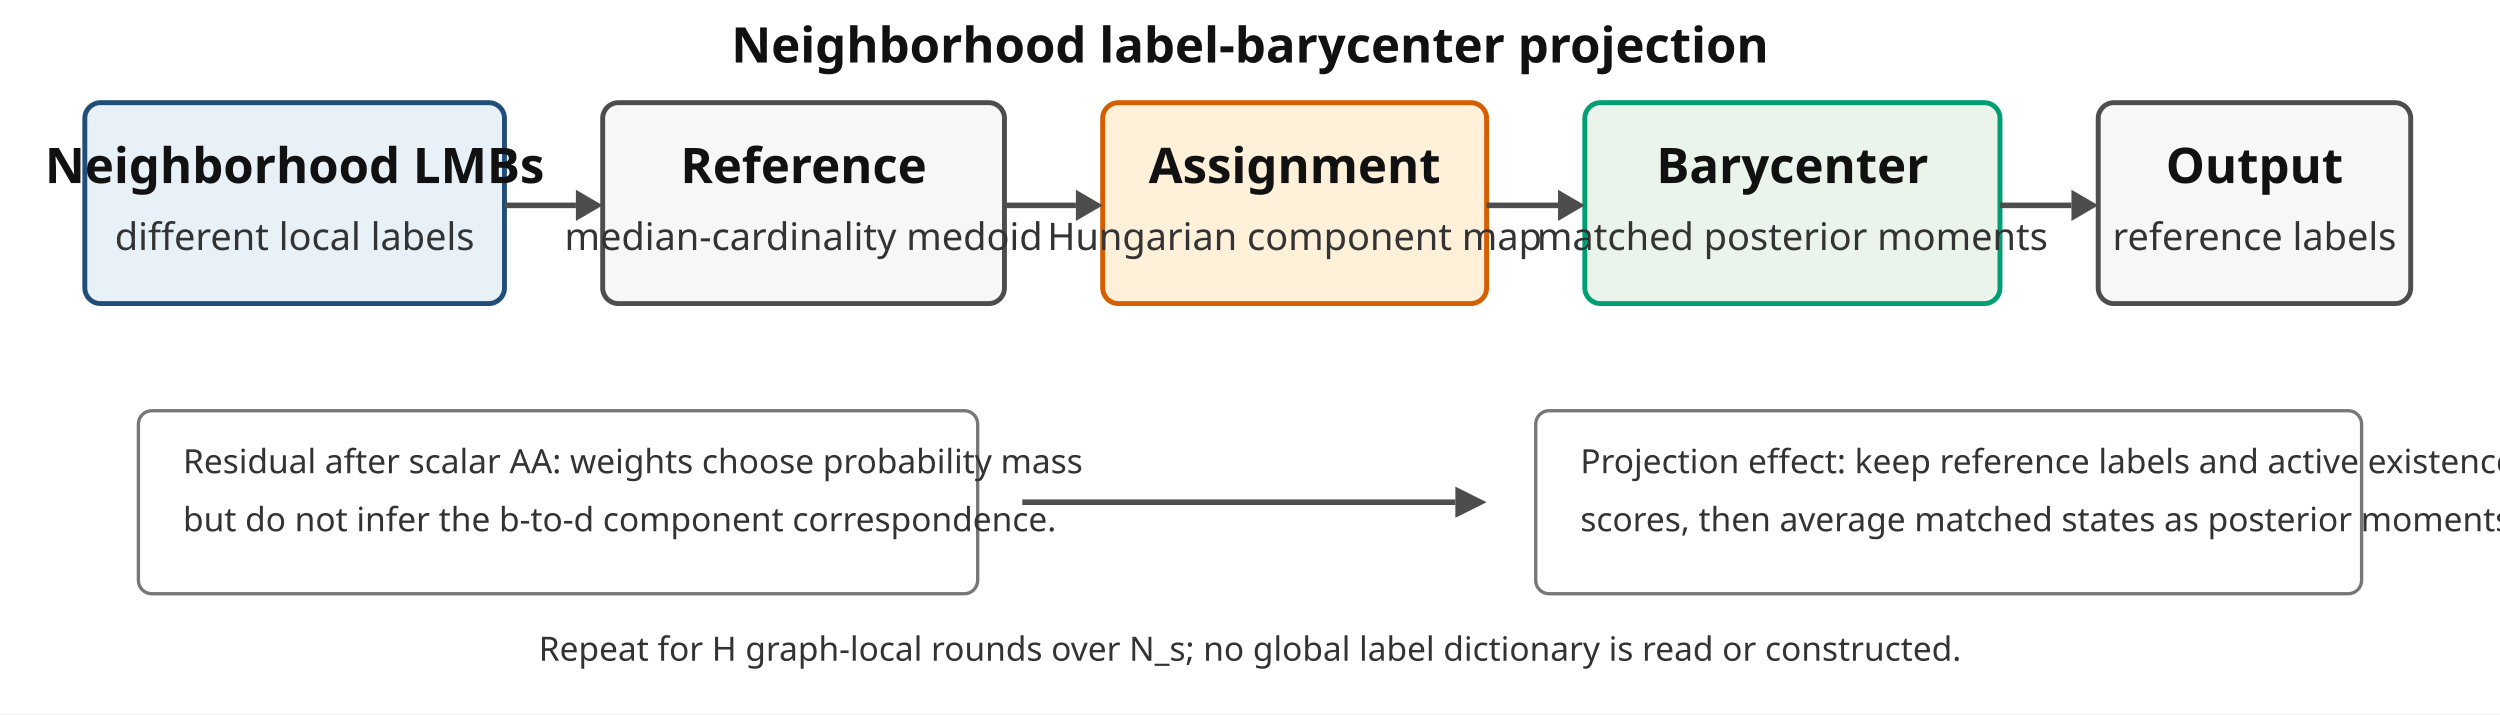
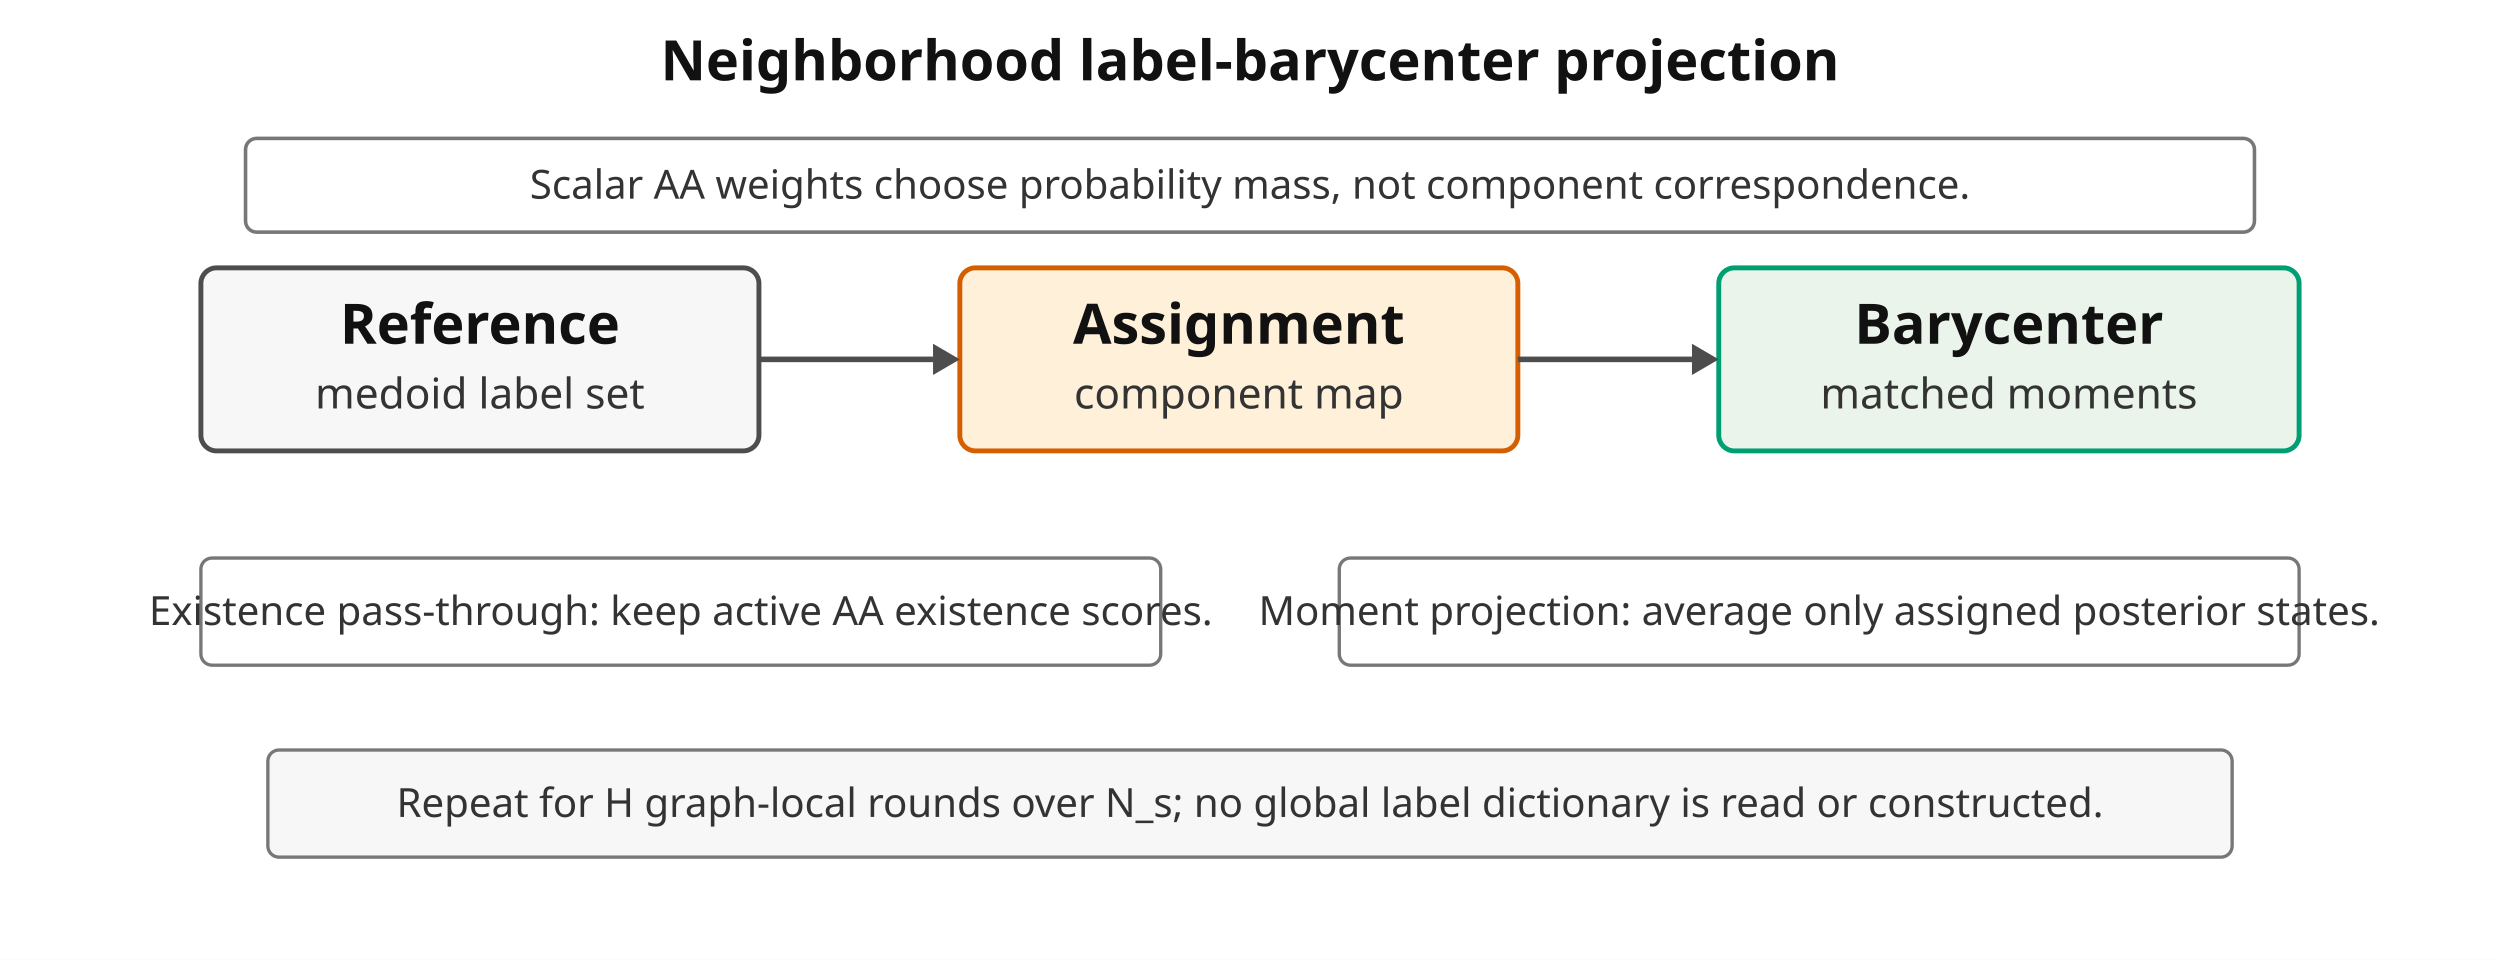
- <svg xmlns="http://www.w3.org/2000/svg" width="1120" height="320" viewBox="0 0 1120 320">
-   <rect width="1120" height="320" fill="white" />
-   <style>text{font-family:Verdana;} .h{font-size:22px;font-weight:700;fill:#111} .s{font-size:17px;fill:#333} .tiny{font-size:15px;fill:#333}</style>
-   <text class="h" x="560" y="28" text-anchor="middle">Neighborhood label-barycenter projection</text>
-   <rect x="38" y="46" width="188" height="90" rx="7" fill="#E8F1F8" stroke="#1F4E79" stroke-width="2.2" />
-   <text class="h" x="132.0" y="82" text-anchor="middle">Neighborhood LMBs</text>
-   <text class="s" x="132.0" y="112" text-anchor="middle">different local labels</text>
-   <rect x="270" y="46" width="180" height="90" rx="7" fill="#F7F7F7" stroke="#4D4D4D" stroke-width="2.2" />
-   <text class="h" x="360.0" y="82" text-anchor="middle">Reference</text>
-   <text class="s" x="360.0" y="112" text-anchor="middle">median-cardinality medoid</text>
-   <rect x="494" y="46" width="172" height="90" rx="7" fill="#FEF0D9" stroke="#D55E00" stroke-width="2.2" />
-   <text class="h" x="580.0" y="82" text-anchor="middle">Assignment</text>
-   <text class="s" x="580.0" y="112" text-anchor="middle">Hungarian component map</text>
-   <rect x="710" y="46" width="186" height="90" rx="7" fill="#EAF4EA" stroke="#009E73" stroke-width="2.2" />
-   <text class="h" x="803.0" y="82" text-anchor="middle">Barycenter</text>
-   <text class="s" x="803.0" y="112" text-anchor="middle">matched posterior moments</text>
-   <rect x="940" y="46" width="140" height="90" rx="7" fill="#F7F7F7" stroke="#4D4D4D" stroke-width="2.2" />
-   <text class="h" x="1010.0" y="82" text-anchor="middle">Output</text>
-   <text class="s" x="1010.0" y="112" text-anchor="middle">reference labels</text>
-   <line x1="226" y1="92" x2="258" y2="92" stroke="#4D4D4D" stroke-width="2.5" />
-   <polygon points="258,85 270,92 258,99" fill="#4D4D4D" />
-   <line x1="450" y1="92" x2="482" y2="92" stroke="#4D4D4D" stroke-width="2.5" />
-   <polygon points="482,85 494,92 482,99" fill="#4D4D4D" />
-   <line x1="666" y1="92" x2="698" y2="92" stroke="#4D4D4D" stroke-width="2.5" />
-   <polygon points="698,85 710,92 698,99" fill="#4D4D4D" />
-   <line x1="896" y1="92" x2="928" y2="92" stroke="#4D4D4D" stroke-width="2.5" />
-   <polygon points="928,85 940,92 928,99" fill="#4D4D4D" />
-   <rect x="62" y="184" width="376" height="82" rx="6" fill="#FFFFFF" stroke="#777" stroke-width="1.5" />
-   <text class="tiny" x="82" y="212">Residual after scalar AA: weights choose probability mass</text>
-   <text class="tiny" x="82" y="238">but do not infer the b-to-d component correspondence.</text>
-   <line x1="458" y1="225" x2="652" y2="225" stroke="#4D4D4D" stroke-width="2.5" />
-   <polygon points="652,218 666,225 652,232" fill="#4D4D4D" />
-   <rect x="688" y="184" width="370" height="82" rx="6" fill="#FFFFFF" stroke="#777" stroke-width="1.5" />
-   <text class="tiny" x="708" y="212">Projection effect: keep reference labels and active existence</text>
-   <text class="tiny" x="708" y="238">scores, then average matched states as posterior moments.</text>
-   <text class="tiny" x="560" y="296" text-anchor="middle">Repeat for H graph-local rounds over N_s; no global label dictionary is read or constructed.</text>
+ <svg xmlns="http://www.w3.org/2000/svg" width="1120" height="430" viewBox="0 0 1120 430">
+   <rect width="1120" height="430" fill="white" />
+   <style>text{font-family:Verdana;} .h{font-size:25px;font-weight:700;fill:#111} .s{font-size:19px;fill:#333} .tiny{font-size:18px;fill:#333}</style>
+   <text class="h" x="560" y="36" text-anchor="middle">Neighborhood label-barycenter projection</text>
+   <rect x="110" y="62" width="900" height="42" rx="5" fill="#FFFFFF" stroke="#777" stroke-width="1.6" />
+   <text class="tiny" x="560" y="89" text-anchor="middle">Scalar AA weights choose probability mass, not component correspondence.</text>
+   <rect x="90" y="120" width="250" height="82" rx="7" fill="#F7F7F7" stroke="#4D4D4D" stroke-width="2.2" />
+   <text class="h" x="215.0" y="154" text-anchor="middle">Reference</text>
+   <text class="s" x="215.0" y="183" text-anchor="middle">medoid label set</text>
+   <rect x="430" y="120" width="250" height="82" rx="7" fill="#FEF0D9" stroke="#D55E00" stroke-width="2.2" />
+   <text class="h" x="555.0" y="154" text-anchor="middle">Assignment</text>
+   <text class="s" x="555.0" y="183" text-anchor="middle">component map</text>
+   <rect x="770" y="120" width="260" height="82" rx="7" fill="#EAF4EA" stroke="#009E73" stroke-width="2.2" />
+   <text class="h" x="900.0" y="154" text-anchor="middle">Barycenter</text>
+   <text class="s" x="900.0" y="183" text-anchor="middle">matched moments</text>
+   <line x1="340" y1="161" x2="418" y2="161" stroke="#4D4D4D" stroke-width="2.5" />
+   <polygon points="418,154 430,161 418,168" fill="#4D4D4D" />
+   <line x1="680" y1="161" x2="758" y2="161" stroke="#4D4D4D" stroke-width="2.5" />
+   <polygon points="758,154 770,161 758,168" fill="#4D4D4D" />
+   <rect x="90" y="250" width="430" height="48" rx="5" fill="#FFFFFF" stroke="#777" stroke-width="1.5" />
+   <text class="tiny" x="305" y="280" text-anchor="middle">Existence pass-through: keep active AA existence scores.</text>
+   <rect x="600" y="250" width="430" height="48" rx="5" fill="#FFFFFF" stroke="#777" stroke-width="1.5" />
+   <text class="tiny" x="815" y="280" text-anchor="middle">Moment projection: average only assigned posterior states.</text>
+   <rect x="120" y="336" width="880" height="48" rx="5" fill="#F7F7F7" stroke="#777" stroke-width="1.5" />
+   <text class="tiny" x="560" y="366" text-anchor="middle">Repeat for H graph-local rounds over N_s; no global label dictionary is read or constructed.</text>
</svg>
